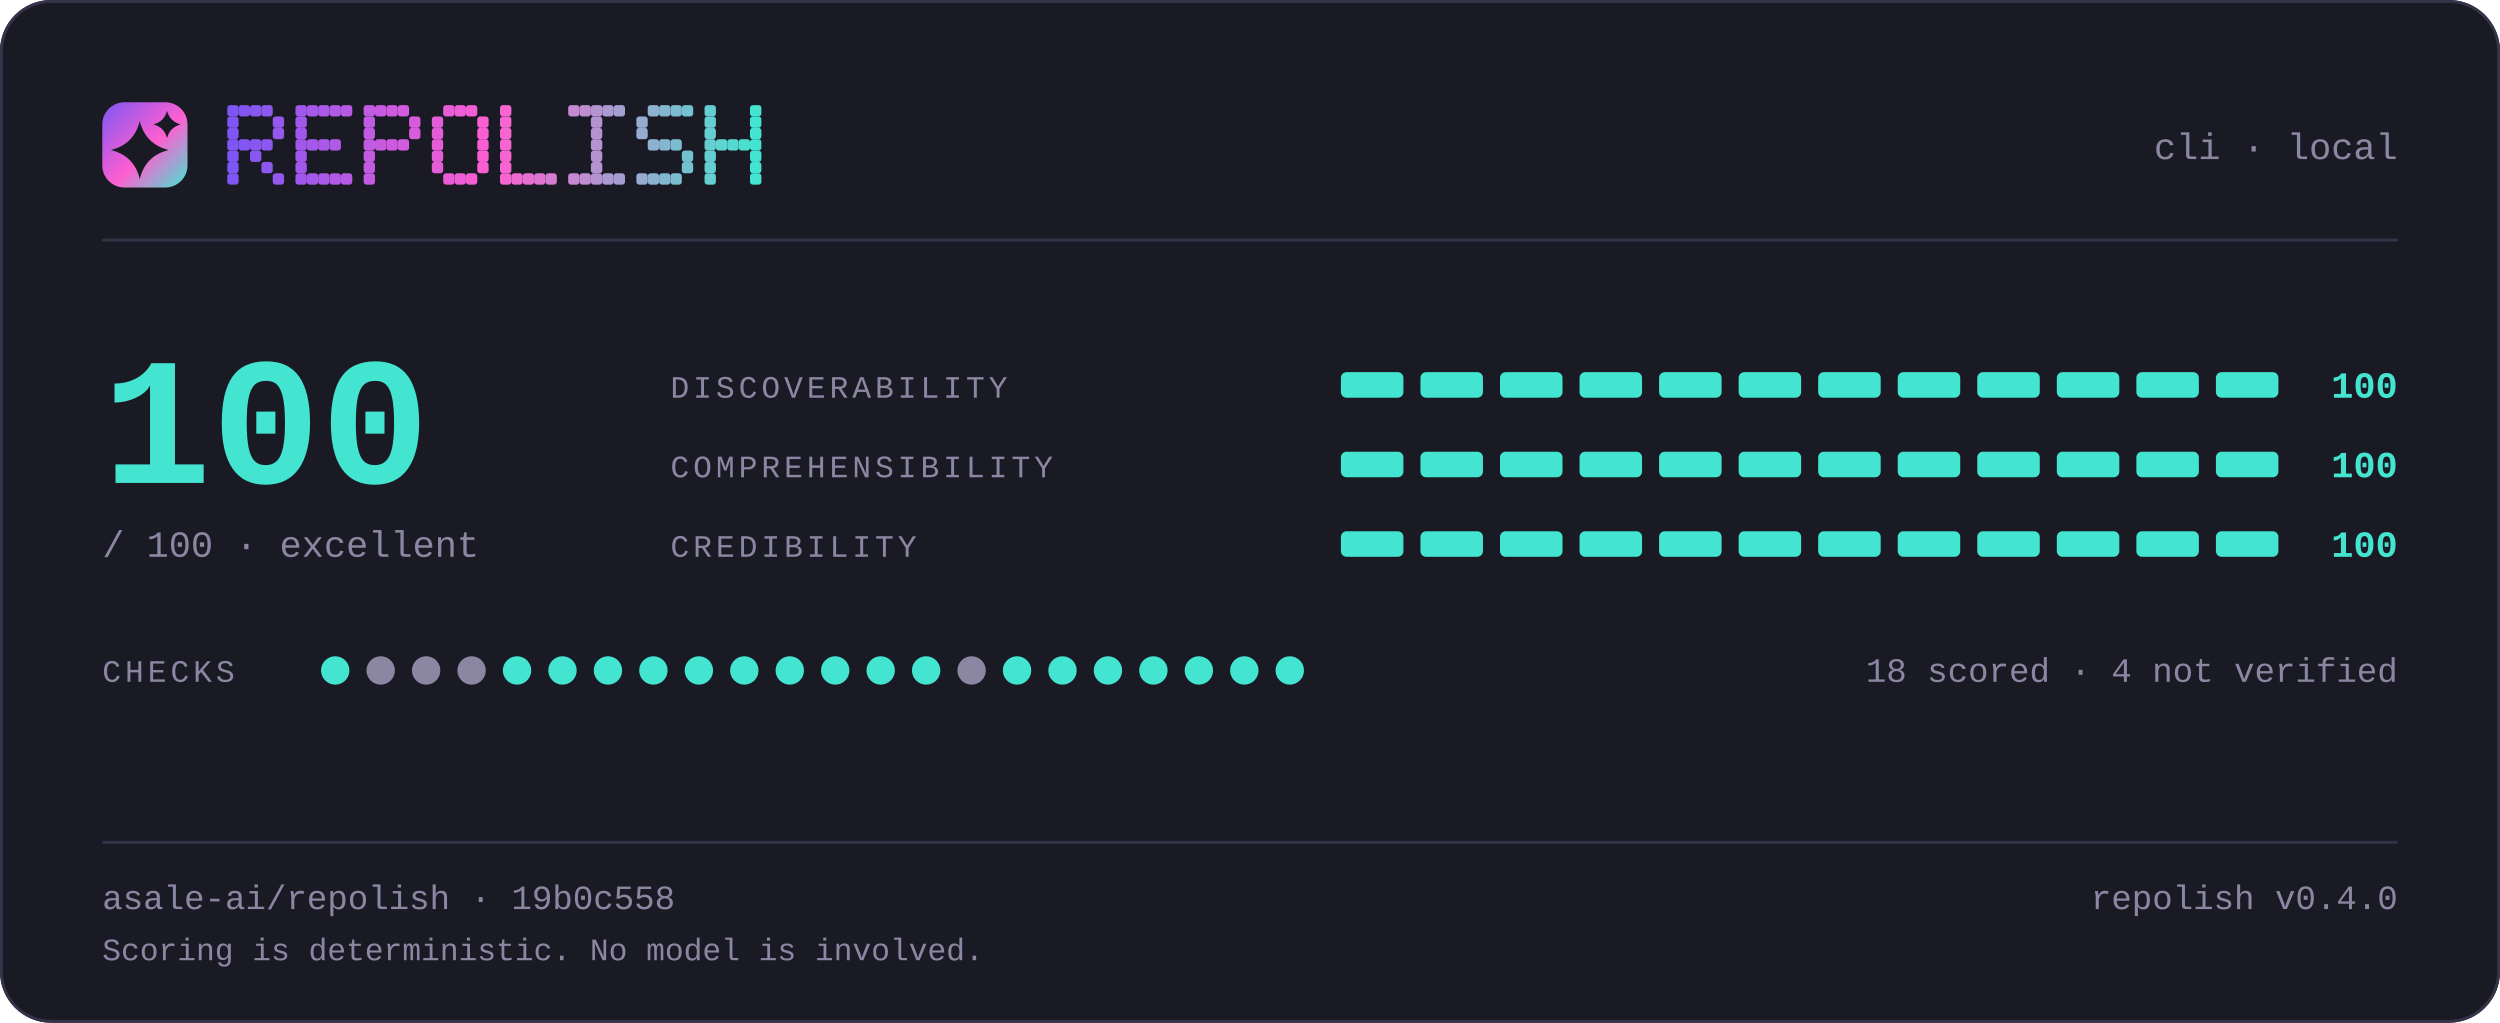
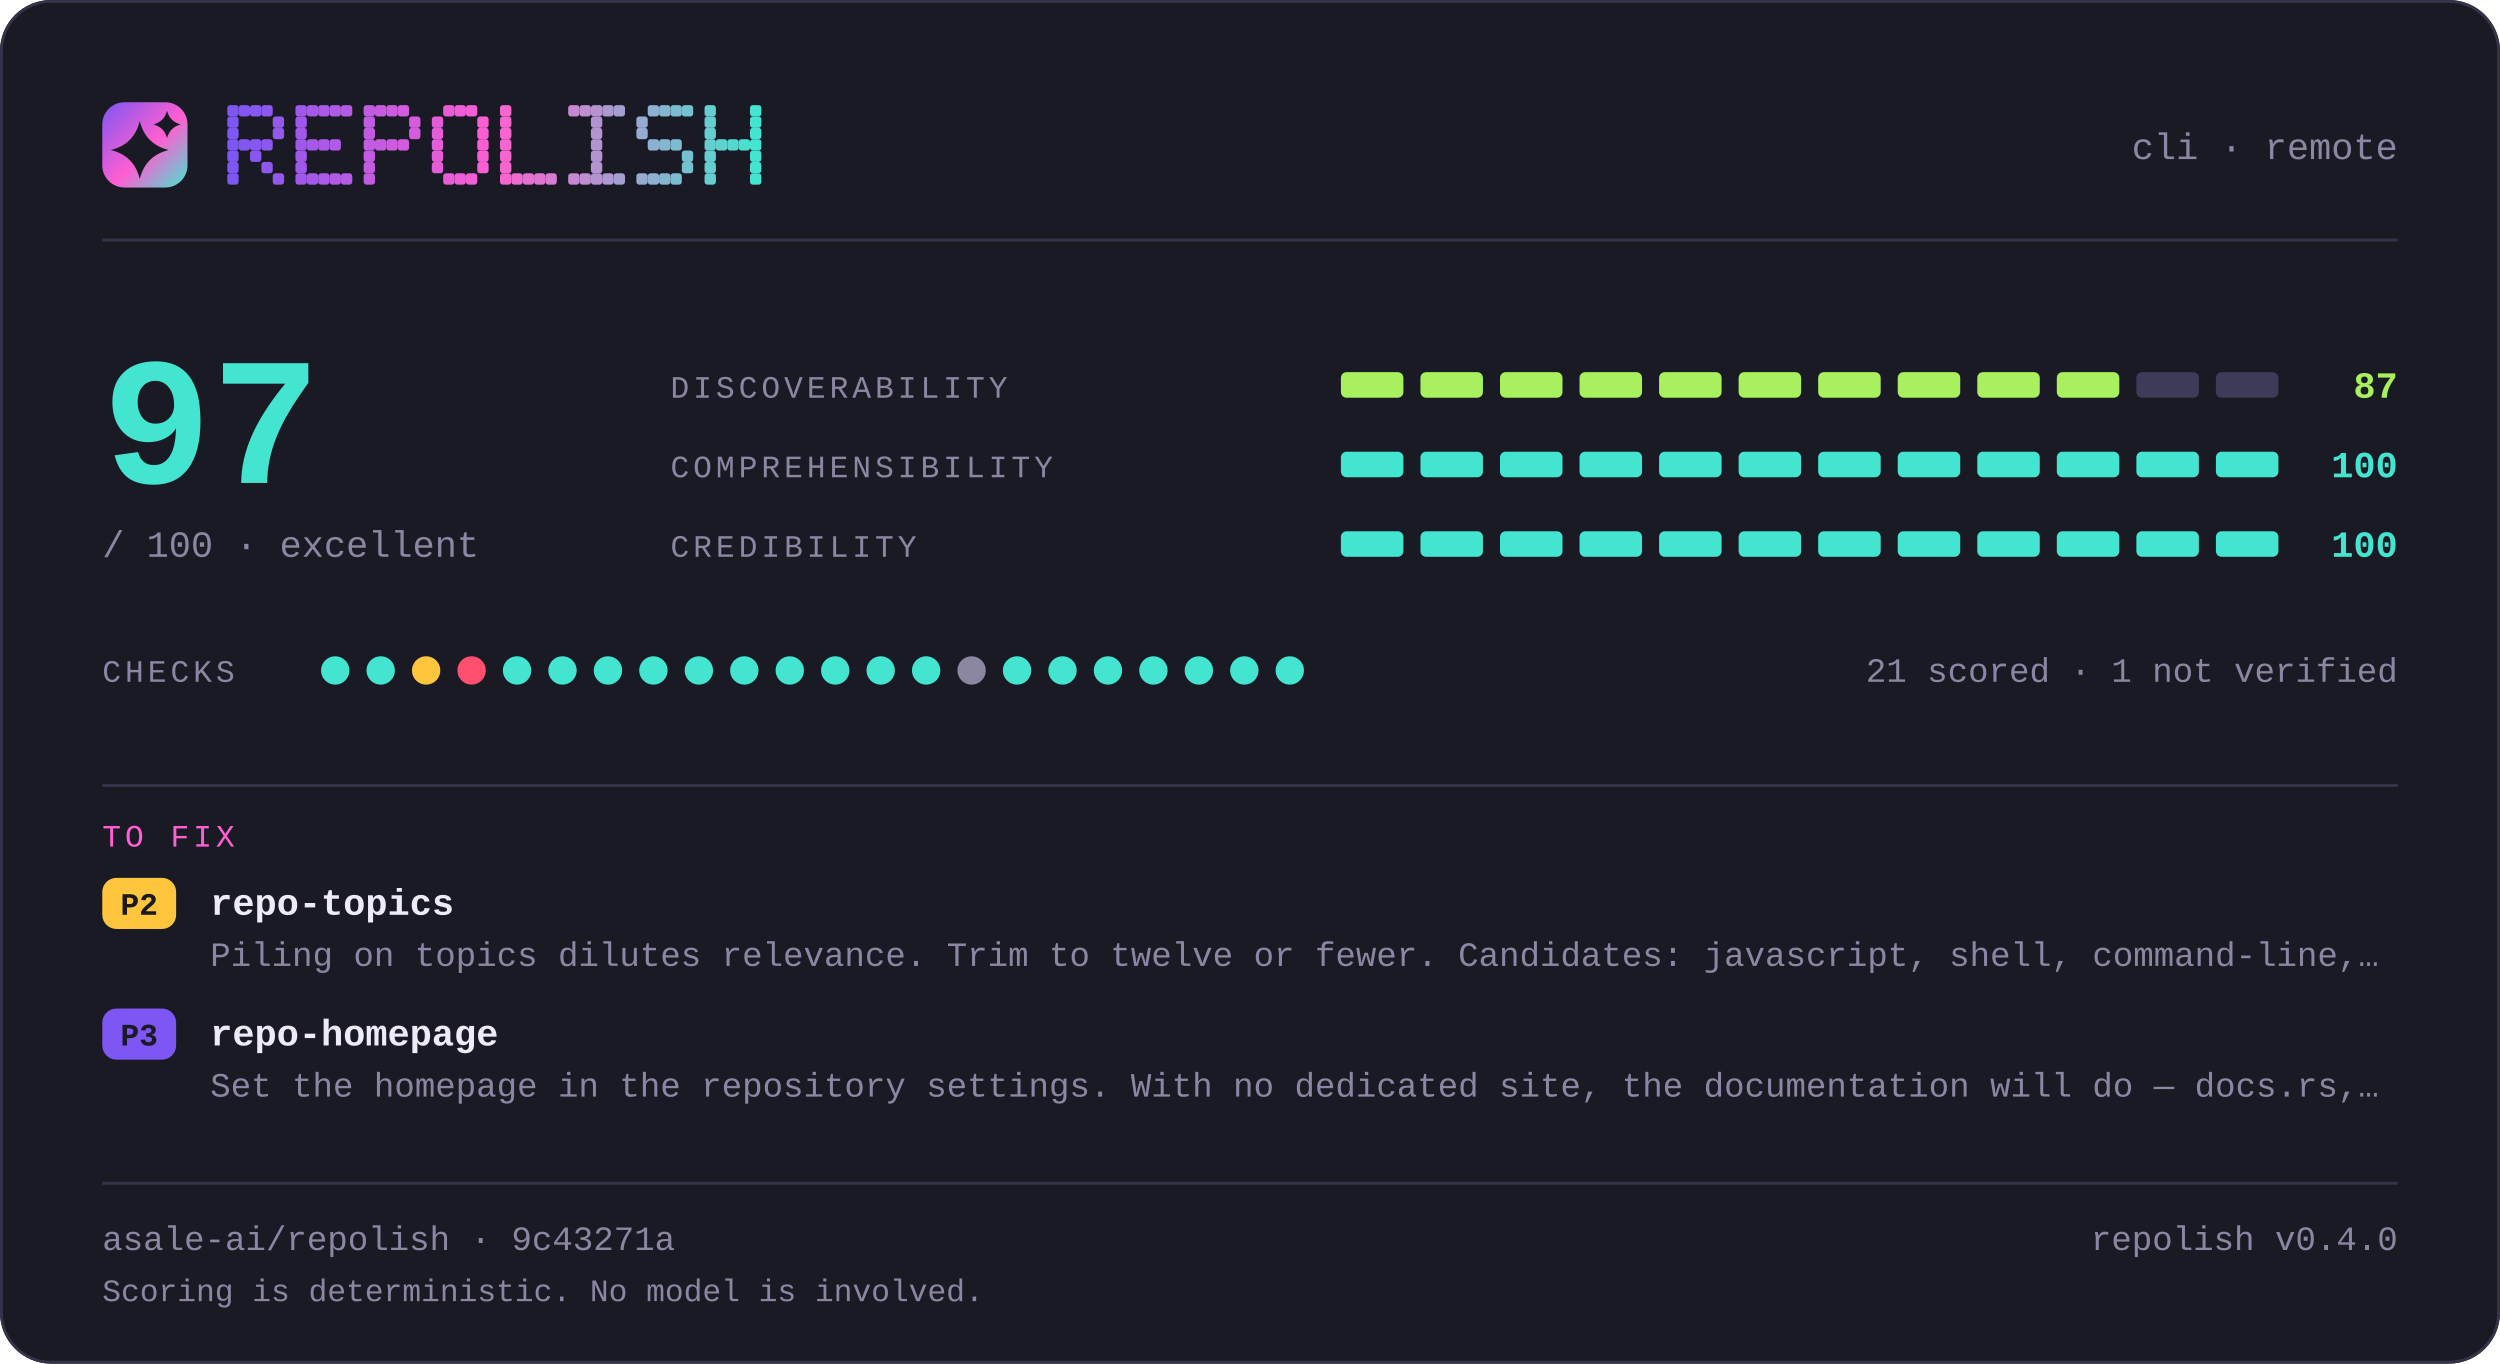
- <svg xmlns="http://www.w3.org/2000/svg" width="880" height="360" viewBox="0 0 880 360" lang="en" role="img" aria-label="repolish report card — 100 out of 100">
+ <svg xmlns="http://www.w3.org/2000/svg" width="880" height="480" viewBox="0 0 880 480" lang="en" role="img" aria-label="repolish report card — 97 out of 100">
  <defs>
    <linearGradient id="brand" x1="0" y1="0" x2="1" y2="1">
      <stop offset="0" stop-color="#7d56f4" />
      <stop offset="0.55" stop-color="#ff5fd1" />
      <stop offset="1" stop-color="#43e5d0" />
    </linearGradient>
  </defs>
  <style>
    .t { font-family: ui-monospace, SFMono-Regular, "SF Mono", Menlo, Consolas, "Liberation Mono", "Noto Sans Mono CJK SC", "Noto Sans Mono CJK JP", "Microsoft YaHei", "Hiragino Sans", "Yu Gothic", monospace; }
  </style>
-   <rect x="0" y="0" width="880" height="360" rx="18.0" fill="#1a1a24" />
-   <rect x="0.5" y="0.5" width="879" height="359" rx="17.5" fill="none" stroke="#35334a" />
+   <rect x="0" y="0" width="880" height="480" rx="18.0" fill="#1a1a24" />
+   <rect x="0.5" y="0.5" width="879" height="479" rx="17.5" fill="none" stroke="#35334a" />
  <rect x="36" y="36" width="30" height="30" rx="7.8" fill="url(#brand)" />
  <path d="M49.2 42.6Q51.2 50.8 59.4 52.8Q51.2 54.8 49.2 63.0Q47.2 54.8 39.0 52.8Q47.2 50.8 49.2 42.6Z" fill="#1a1a24" />
  <path d="M58.8 39.0Q59.8 42.8 63.6 43.8Q59.8 44.8 58.8 48.6Q57.8 44.8 54.0 43.8Q57.8 42.8 58.8 39.0Z" fill="#1a1a24" />
  <g fill="#7d56f4">
    <rect x="80" y="37" width="4" height="4" rx="1" />
    <rect x="80" y="41" width="4" height="4" rx="1" />
    <rect x="80" y="45" width="4" height="4" rx="1" />
    <rect x="80" y="49" width="4" height="4" rx="1" />
    <rect x="80" y="53" width="4" height="4" rx="1" />
    <rect x="80" y="57" width="4" height="4" rx="1" />
    <rect x="80" y="61" width="4" height="4" rx="1" />
  </g>
  <g fill="#8356f2">
    <rect x="84" y="37" width="4" height="4" rx="1" />
    <rect x="84" y="49" width="4" height="4" rx="1" />
  </g>
  <g fill="#8857f1">
    <rect x="88" y="37" width="4" height="4" rx="1" />
    <rect x="88" y="49" width="4" height="4" rx="1" />
    <rect x="88" y="53" width="4" height="4" rx="1" />
  </g>
  <g fill="#8e57ef">
    <rect x="92" y="37" width="4" height="4" rx="1" />
    <rect x="92" y="49" width="4" height="4" rx="1" />
    <rect x="92" y="57" width="4" height="4" rx="1" />
  </g>
  <g fill="#9458ee">
    <rect x="96" y="41" width="4" height="4" rx="1" />
    <rect x="96" y="45" width="4" height="4" rx="1" />
    <rect x="96" y="61" width="4" height="4" rx="1" />
  </g>
  <g fill="#9f58eb">
    <rect x="104" y="37" width="4" height="4" rx="1" />
    <rect x="104" y="41" width="4" height="4" rx="1" />
    <rect x="104" y="45" width="4" height="4" rx="1" />
    <rect x="104" y="49" width="4" height="4" rx="1" />
    <rect x="104" y="53" width="4" height="4" rx="1" />
    <rect x="104" y="57" width="4" height="4" rx="1" />
    <rect x="104" y="61" width="4" height="4" rx="1" />
  </g>
  <g fill="#a559e9">
    <rect x="108" y="37" width="4" height="4" rx="1" />
    <rect x="108" y="49" width="4" height="4" rx="1" />
    <rect x="108" y="61" width="4" height="4" rx="1" />
  </g>
  <g fill="#aa59e8">
    <rect x="112" y="37" width="4" height="4" rx="1" />
    <rect x="112" y="49" width="4" height="4" rx="1" />
    <rect x="112" y="61" width="4" height="4" rx="1" />
  </g>
  <g fill="#b05ae6">
    <rect x="116" y="37" width="4" height="4" rx="1" />
    <rect x="116" y="49" width="4" height="4" rx="1" />
    <rect x="116" y="61" width="4" height="4" rx="1" />
  </g>
  <g fill="#b65ae5">
    <rect x="120" y="37" width="4" height="4" rx="1" />
    <rect x="120" y="61" width="4" height="4" rx="1" />
  </g>
  <g fill="#c15be2">
    <rect x="128" y="37" width="4" height="4" rx="1" />
    <rect x="128" y="41" width="4" height="4" rx="1" />
    <rect x="128" y="45" width="4" height="4" rx="1" />
    <rect x="128" y="49" width="4" height="4" rx="1" />
    <rect x="128" y="53" width="4" height="4" rx="1" />
    <rect x="128" y="57" width="4" height="4" rx="1" />
    <rect x="128" y="61" width="4" height="4" rx="1" />
  </g>
  <g fill="#c65be0">
    <rect x="132" y="37" width="4" height="4" rx="1" />
    <rect x="132" y="49" width="4" height="4" rx="1" />
  </g>
  <g fill="#cc5bdf">
    <rect x="136" y="37" width="4" height="4" rx="1" />
    <rect x="136" y="49" width="4" height="4" rx="1" />
  </g>
  <g fill="#d25cdd">
    <rect x="140" y="37" width="4" height="4" rx="1" />
    <rect x="140" y="49" width="4" height="4" rx="1" />
  </g>
  <g fill="#d75cdc">
    <rect x="144" y="41" width="4" height="4" rx="1" />
    <rect x="144" y="45" width="4" height="4" rx="1" />
  </g>
  <g fill="#e35dd9">
    <rect x="152" y="41" width="4" height="4" rx="1" />
    <rect x="152" y="45" width="4" height="4" rx="1" />
    <rect x="152" y="49" width="4" height="4" rx="1" />
    <rect x="152" y="53" width="4" height="4" rx="1" />
    <rect x="152" y="57" width="4" height="4" rx="1" />
  </g>
  <g fill="#e85dd7">
    <rect x="156" y="37" width="4" height="4" rx="1" />
    <rect x="156" y="61" width="4" height="4" rx="1" />
  </g>
  <g fill="#ee5ed6">
    <rect x="160" y="37" width="4" height="4" rx="1" />
    <rect x="160" y="61" width="4" height="4" rx="1" />
  </g>
  <g fill="#f45ed4">
    <rect x="164" y="37" width="4" height="4" rx="1" />
    <rect x="164" y="61" width="4" height="4" rx="1" />
  </g>
  <g fill="#f95fd3">
    <rect x="168" y="41" width="4" height="4" rx="1" />
    <rect x="168" y="45" width="4" height="4" rx="1" />
    <rect x="168" y="49" width="4" height="4" rx="1" />
    <rect x="168" y="53" width="4" height="4" rx="1" />
    <rect x="168" y="57" width="4" height="4" rx="1" />
  </g>
  <g fill="#f765d1">
    <rect x="176" y="37" width="4" height="4" rx="1" />
    <rect x="176" y="41" width="4" height="4" rx="1" />
    <rect x="176" y="45" width="4" height="4" rx="1" />
    <rect x="176" y="49" width="4" height="4" rx="1" />
    <rect x="176" y="53" width="4" height="4" rx="1" />
    <rect x="176" y="57" width="4" height="4" rx="1" />
    <rect x="176" y="61" width="4" height="4" rx="1" />
  </g>
  <g fill="#ef6bd1">
    <rect x="180" y="61" width="4" height="4" rx="1" />
  </g>
  <g fill="#e670d1">
    <rect x="184" y="61" width="4" height="4" rx="1" />
  </g>
  <g fill="#de76d1">
    <rect x="188" y="61" width="4" height="4" rx="1" />
  </g>
  <g fill="#d67cd1">
    <rect x="192" y="61" width="4" height="4" rx="1" />
  </g>
  <g fill="#c688d1">
    <rect x="200" y="37" width="4" height="4" rx="1" />
    <rect x="200" y="61" width="4" height="4" rx="1" />
  </g>
  <g fill="#be8ed1">
    <rect x="204" y="37" width="4" height="4" rx="1" />
    <rect x="204" y="61" width="4" height="4" rx="1" />
  </g>
  <g fill="#b593d1">
    <rect x="208" y="37" width="4" height="4" rx="1" />
    <rect x="208" y="41" width="4" height="4" rx="1" />
    <rect x="208" y="45" width="4" height="4" rx="1" />
    <rect x="208" y="49" width="4" height="4" rx="1" />
    <rect x="208" y="53" width="4" height="4" rx="1" />
    <rect x="208" y="57" width="4" height="4" rx="1" />
    <rect x="208" y="61" width="4" height="4" rx="1" />
  </g>
  <g fill="#ad99d1">
    <rect x="212" y="37" width="4" height="4" rx="1" />
    <rect x="212" y="61" width="4" height="4" rx="1" />
  </g>
  <g fill="#a59fd1">
    <rect x="216" y="37" width="4" height="4" rx="1" />
    <rect x="216" y="61" width="4" height="4" rx="1" />
  </g>
  <g fill="#95abd0">
    <rect x="224" y="41" width="4" height="4" rx="1" />
    <rect x="224" y="45" width="4" height="4" rx="1" />
    <rect x="224" y="61" width="4" height="4" rx="1" />
  </g>
  <g fill="#8db1d0">
    <rect x="228" y="37" width="4" height="4" rx="1" />
    <rect x="228" y="49" width="4" height="4" rx="1" />
    <rect x="228" y="61" width="4" height="4" rx="1" />
  </g>
  <g fill="#84b6d0">
    <rect x="232" y="37" width="4" height="4" rx="1" />
    <rect x="232" y="49" width="4" height="4" rx="1" />
    <rect x="232" y="61" width="4" height="4" rx="1" />
  </g>
  <g fill="#7cbcd0">
    <rect x="236" y="37" width="4" height="4" rx="1" />
    <rect x="236" y="49" width="4" height="4" rx="1" />
    <rect x="236" y="61" width="4" height="4" rx="1" />
  </g>
  <g fill="#74c2d0">
    <rect x="240" y="37" width="4" height="4" rx="1" />
    <rect x="240" y="53" width="4" height="4" rx="1" />
    <rect x="240" y="57" width="4" height="4" rx="1" />
  </g>
  <g fill="#64ced0">
    <rect x="248" y="37" width="4" height="4" rx="1" />
    <rect x="248" y="41" width="4" height="4" rx="1" />
    <rect x="248" y="45" width="4" height="4" rx="1" />
    <rect x="248" y="49" width="4" height="4" rx="1" />
    <rect x="248" y="53" width="4" height="4" rx="1" />
    <rect x="248" y="57" width="4" height="4" rx="1" />
    <rect x="248" y="61" width="4" height="4" rx="1" />
  </g>
  <g fill="#5cd4d0">
    <rect x="252" y="49" width="4" height="4" rx="1" />
  </g>
  <g fill="#53d9d0">
    <rect x="256" y="49" width="4" height="4" rx="1" />
  </g>
  <g fill="#4bdfd0">
    <rect x="260" y="49" width="4" height="4" rx="1" />
  </g>
  <g fill="#43e5d0">
    <rect x="264" y="37" width="4" height="4" rx="1" />
    <rect x="264" y="41" width="4" height="4" rx="1" />
    <rect x="264" y="45" width="4" height="4" rx="1" />
    <rect x="264" y="49" width="4" height="4" rx="1" />
    <rect x="264" y="53" width="4" height="4" rx="1" />
    <rect x="264" y="57" width="4" height="4" rx="1" />
    <rect x="264" y="61" width="4" height="4" rx="1" />
  </g>
-   <text class="t" x="844" y="56" font-size="13" fill="#8b87a3" text-anchor="end">cli · local</text>
+   <text class="t" x="844" y="56" font-size="13" fill="#8b87a3" text-anchor="end">cli · remote</text>
  <rect x="36" y="84" width="808" height="1" fill="#35334a" />
-   <text class="t" x="36" y="170" font-size="64" fill="#43e5d0" text-anchor="start" font-weight="700">100</text>
+   <text class="t" x="36" y="170" font-size="64" fill="#43e5d0" text-anchor="start" font-weight="700">97</text>
  <text class="t" x="36" y="196" font-size="13" fill="#8b87a3" text-anchor="start">/ 100  ·  excellent</text>
  <text class="t" x="236" y="140" font-size="11" fill="#8b87a3" text-anchor="start" letter-spacing="1.4">DISCOVERABILITY</text>
-   <rect x="472" y="131" width="22" height="9" rx="2.0" fill="#43e5d0" />
-   <rect x="500" y="131" width="22" height="9" rx="2.0" fill="#43e5d0" />
-   <rect x="528" y="131" width="22" height="9" rx="2.0" fill="#43e5d0" />
-   <rect x="556" y="131" width="22" height="9" rx="2.0" fill="#43e5d0" />
-   <rect x="584" y="131" width="22" height="9" rx="2.0" fill="#43e5d0" />
-   <rect x="612" y="131" width="22" height="9" rx="2.0" fill="#43e5d0" />
-   <rect x="640" y="131" width="22" height="9" rx="2.0" fill="#43e5d0" />
-   <rect x="668" y="131" width="22" height="9" rx="2.0" fill="#43e5d0" />
-   <rect x="696" y="131" width="22" height="9" rx="2.0" fill="#43e5d0" />
-   <rect x="724" y="131" width="22" height="9" rx="2.0" fill="#43e5d0" />
-   <rect x="752" y="131" width="22" height="9" rx="2.0" fill="#43e5d0" />
-   <rect x="780" y="131" width="22" height="9" rx="2.0" fill="#43e5d0" />
-   <text class="t" x="844" y="140" font-size="13" fill="#43e5d0" text-anchor="end" font-weight="700">100</text>
+   <rect x="472" y="131" width="22" height="9" rx="2.0" fill="#a9f05f" />
+   <rect x="500" y="131" width="22" height="9" rx="2.0" fill="#a9f05f" />
+   <rect x="528" y="131" width="22" height="9" rx="2.0" fill="#a9f05f" />
+   <rect x="556" y="131" width="22" height="9" rx="2.0" fill="#a9f05f" />
+   <rect x="584" y="131" width="22" height="9" rx="2.0" fill="#a9f05f" />
+   <rect x="612" y="131" width="22" height="9" rx="2.0" fill="#a9f05f" />
+   <rect x="640" y="131" width="22" height="9" rx="2.0" fill="#a9f05f" />
+   <rect x="668" y="131" width="22" height="9" rx="2.0" fill="#a9f05f" />
+   <rect x="696" y="131" width="22" height="9" rx="2.0" fill="#a9f05f" />
+   <rect x="724" y="131" width="22" height="9" rx="2.0" fill="#a9f05f" />
+   <rect x="752" y="131" width="22" height="9" rx="2.0" fill="#3e3b58" />
+   <rect x="780" y="131" width="22" height="9" rx="2.0" fill="#3e3b58" />
+   <text class="t" x="844" y="140" font-size="13" fill="#a9f05f" text-anchor="end" font-weight="700">87</text>
  <text class="t" x="236" y="168" font-size="11" fill="#8b87a3" text-anchor="start" letter-spacing="1.4">COMPREHENSIBILITY</text>
  <rect x="472" y="159" width="22" height="9" rx="2.0" fill="#43e5d0" />
  <rect x="500" y="159" width="22" height="9" rx="2.0" fill="#43e5d0" />
  <rect x="528" y="159" width="22" height="9" rx="2.0" fill="#43e5d0" />
  <rect x="556" y="159" width="22" height="9" rx="2.0" fill="#43e5d0" />
  <rect x="584" y="159" width="22" height="9" rx="2.0" fill="#43e5d0" />
  <rect x="612" y="159" width="22" height="9" rx="2.0" fill="#43e5d0" />
  <rect x="640" y="159" width="22" height="9" rx="2.0" fill="#43e5d0" />
  <rect x="668" y="159" width="22" height="9" rx="2.0" fill="#43e5d0" />
  <rect x="696" y="159" width="22" height="9" rx="2.0" fill="#43e5d0" />
  <rect x="724" y="159" width="22" height="9" rx="2.0" fill="#43e5d0" />
  <rect x="752" y="159" width="22" height="9" rx="2.0" fill="#43e5d0" />
  <rect x="780" y="159" width="22" height="9" rx="2.0" fill="#43e5d0" />
  <text class="t" x="844" y="168" font-size="13" fill="#43e5d0" text-anchor="end" font-weight="700">100</text>
  <text class="t" x="236" y="196" font-size="11" fill="#8b87a3" text-anchor="start" letter-spacing="1.4">CREDIBILITY</text>
  <rect x="472" y="187" width="22" height="9" rx="2.0" fill="#43e5d0" />
  <rect x="500" y="187" width="22" height="9" rx="2.0" fill="#43e5d0" />
  <rect x="528" y="187" width="22" height="9" rx="2.0" fill="#43e5d0" />
  <rect x="556" y="187" width="22" height="9" rx="2.0" fill="#43e5d0" />
  <rect x="584" y="187" width="22" height="9" rx="2.0" fill="#43e5d0" />
  <rect x="612" y="187" width="22" height="9" rx="2.0" fill="#43e5d0" />
  <rect x="640" y="187" width="22" height="9" rx="2.0" fill="#43e5d0" />
  <rect x="668" y="187" width="22" height="9" rx="2.0" fill="#43e5d0" />
  <rect x="696" y="187" width="22" height="9" rx="2.0" fill="#43e5d0" />
  <rect x="724" y="187" width="22" height="9" rx="2.0" fill="#43e5d0" />
  <rect x="752" y="187" width="22" height="9" rx="2.0" fill="#43e5d0" />
  <rect x="780" y="187" width="22" height="9" rx="2.0" fill="#43e5d0" />
  <text class="t" x="844" y="196" font-size="13" fill="#43e5d0" text-anchor="end" font-weight="700">100</text>
  <text class="t" x="36" y="240" font-size="11" fill="#8b87a3" text-anchor="start" letter-spacing="1.4">CHECKS</text>
  <circle cx="118" cy="236" r="5" fill="#43e5d0" />
-   <circle cx="134" cy="236" r="5" fill="#8b87a3" />
-   <circle cx="150" cy="236" r="5" fill="#8b87a3" />
-   <circle cx="166" cy="236" r="5" fill="#8b87a3" />
+   <circle cx="134" cy="236" r="5" fill="#43e5d0" />
+   <circle cx="150" cy="236" r="5" fill="#ffc53d" />
+   <circle cx="166" cy="236" r="5" fill="#ff4f6e" />
  <circle cx="182" cy="236" r="5" fill="#43e5d0" />
  <circle cx="198" cy="236" r="5" fill="#43e5d0" />
  <circle cx="214" cy="236" r="5" fill="#43e5d0" />
  <circle cx="230" cy="236" r="5" fill="#43e5d0" />
  <circle cx="246" cy="236" r="5" fill="#43e5d0" />
  <circle cx="262" cy="236" r="5" fill="#43e5d0" />
  <circle cx="278" cy="236" r="5" fill="#43e5d0" />
  <circle cx="294" cy="236" r="5" fill="#43e5d0" />
  <circle cx="310" cy="236" r="5" fill="#43e5d0" />
  <circle cx="326" cy="236" r="5" fill="#43e5d0" />
  <circle cx="342" cy="236" r="5" fill="#8b87a3" />
  <circle cx="358" cy="236" r="5" fill="#43e5d0" />
  <circle cx="374" cy="236" r="5" fill="#43e5d0" />
  <circle cx="390" cy="236" r="5" fill="#43e5d0" />
  <circle cx="406" cy="236" r="5" fill="#43e5d0" />
  <circle cx="422" cy="236" r="5" fill="#43e5d0" />
  <circle cx="438" cy="236" r="5" fill="#43e5d0" />
  <circle cx="454" cy="236" r="5" fill="#43e5d0" />
-   <text class="t" x="844" y="240" font-size="12" fill="#8b87a3" text-anchor="end">18 scored · 4 not verified</text>
-   <rect x="36" y="296" width="808" height="1" fill="#35334a" />
-   <text class="t" x="36" y="320" font-size="12" fill="#8b87a3" text-anchor="start">asale-ai/repolish · 19b0c558</text>
-   <text class="t" x="844" y="320" font-size="12" fill="#8b87a3" text-anchor="end">repolish v0.4.0</text>
-   <text class="t" x="36" y="338" font-size="11" fill="#8b87a3" text-anchor="start">Scoring is deterministic. No model is involved.</text>
+   <text class="t" x="844" y="240" font-size="12" fill="#8b87a3" text-anchor="end">21 scored · 1 not verified</text>
+   <rect x="36" y="276" width="808" height="1" fill="#35334a" />
+   <text class="t" x="36" y="298" font-size="11" fill="#ff5fd1" text-anchor="start" letter-spacing="1.4">TO FIX</text>
+   <rect x="36" y="309" width="26" height="18" rx="5.0" fill="#ffc53d" />
+   <text class="t" x="49" y="322" font-size="11" fill="#1a1a24" text-anchor="middle" font-weight="700">P2</text>
+   <text class="t" x="74" y="322" font-size="13" fill="#edebfa" text-anchor="start" font-weight="700">repo-topics</text>
+   <text class="t" x="74" y="340" font-size="12" fill="#8b87a3" text-anchor="start">Piling on topics dilutes relevance. Trim to twelve or fewer. Candidates: javascript, shell, command-line,…</text>
+   <rect x="36" y="355" width="26" height="18" rx="5.0" fill="#7d56f4" />
+   <text class="t" x="49" y="368" font-size="11" fill="#1a1a24" text-anchor="middle" font-weight="700">P3</text>
+   <text class="t" x="74" y="368" font-size="13" fill="#edebfa" text-anchor="start" font-weight="700">repo-homepage</text>
+   <text class="t" x="74" y="386" font-size="12" fill="#8b87a3" text-anchor="start">Set the homepage in the repository settings. With no dedicated site, the documentation will do — docs.rs,…</text>
+   <rect x="36" y="416" width="808" height="1" fill="#35334a" />
+   <text class="t" x="36" y="440" font-size="12" fill="#8b87a3" text-anchor="start">asale-ai/repolish · 9c43271a</text>
+   <text class="t" x="844" y="440" font-size="12" fill="#8b87a3" text-anchor="end">repolish v0.4.0</text>
+   <text class="t" x="36" y="458" font-size="11" fill="#8b87a3" text-anchor="start">Scoring is deterministic. No model is involved.</text>
</svg>
